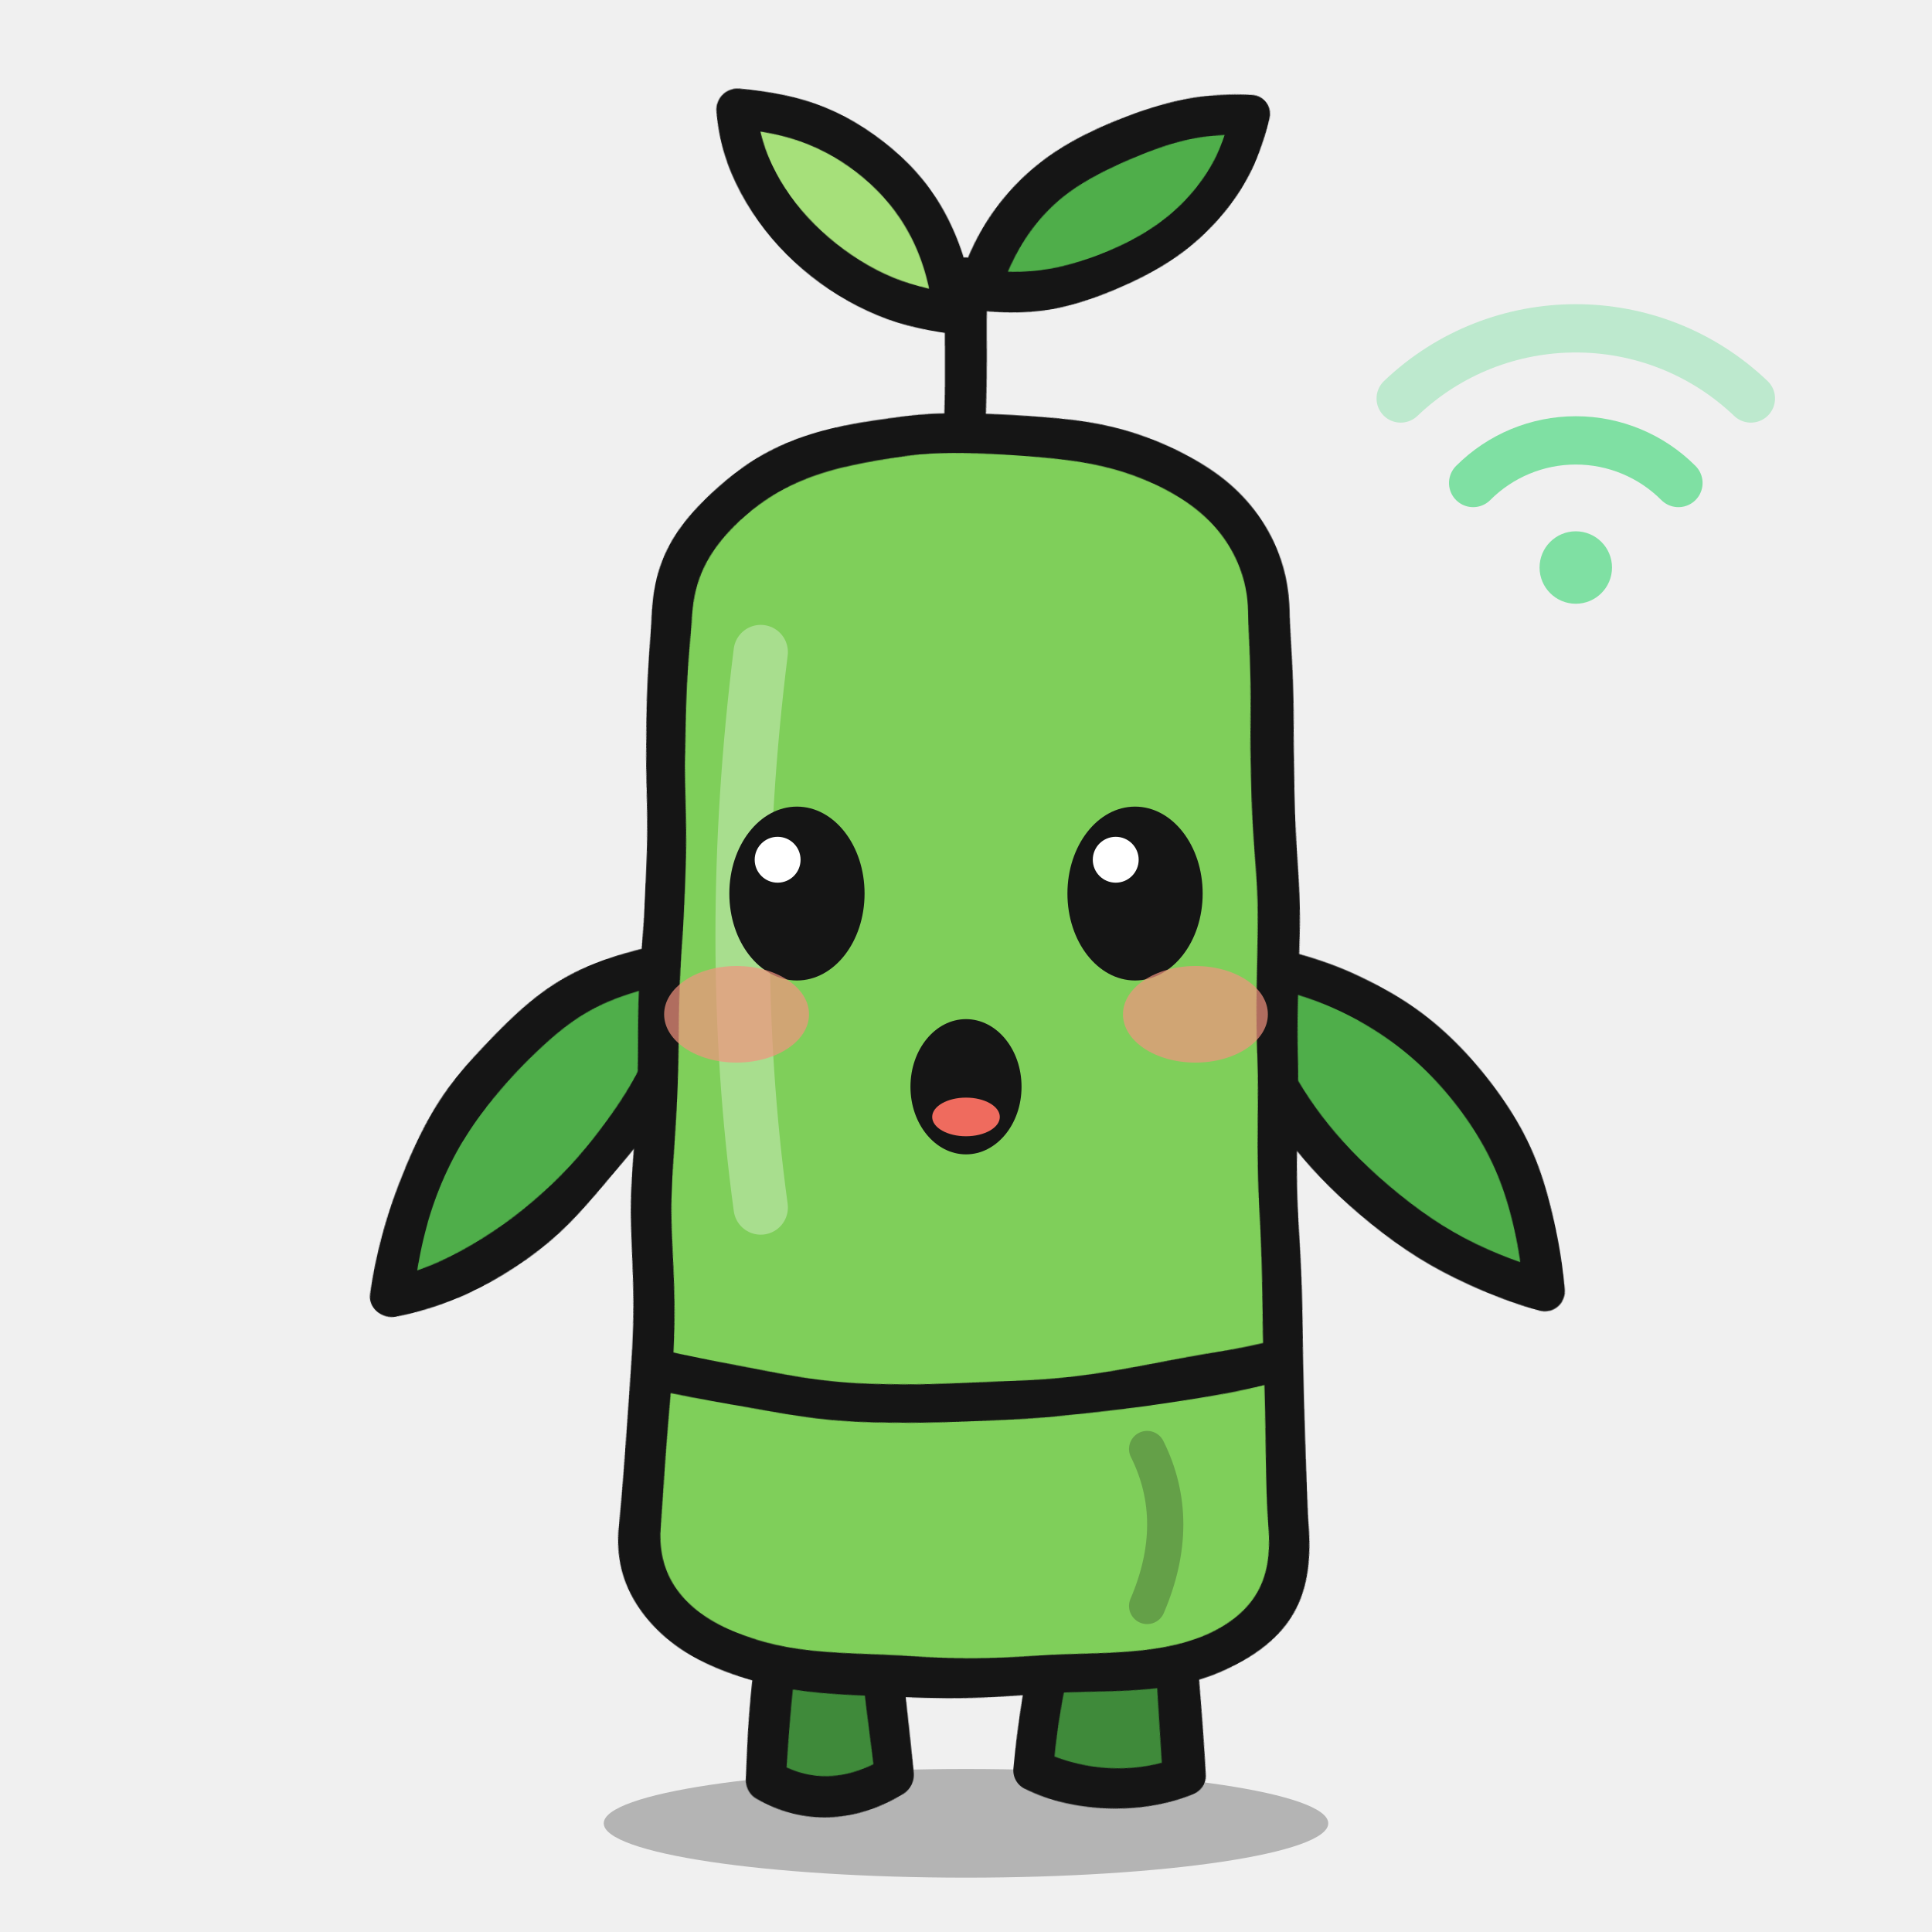
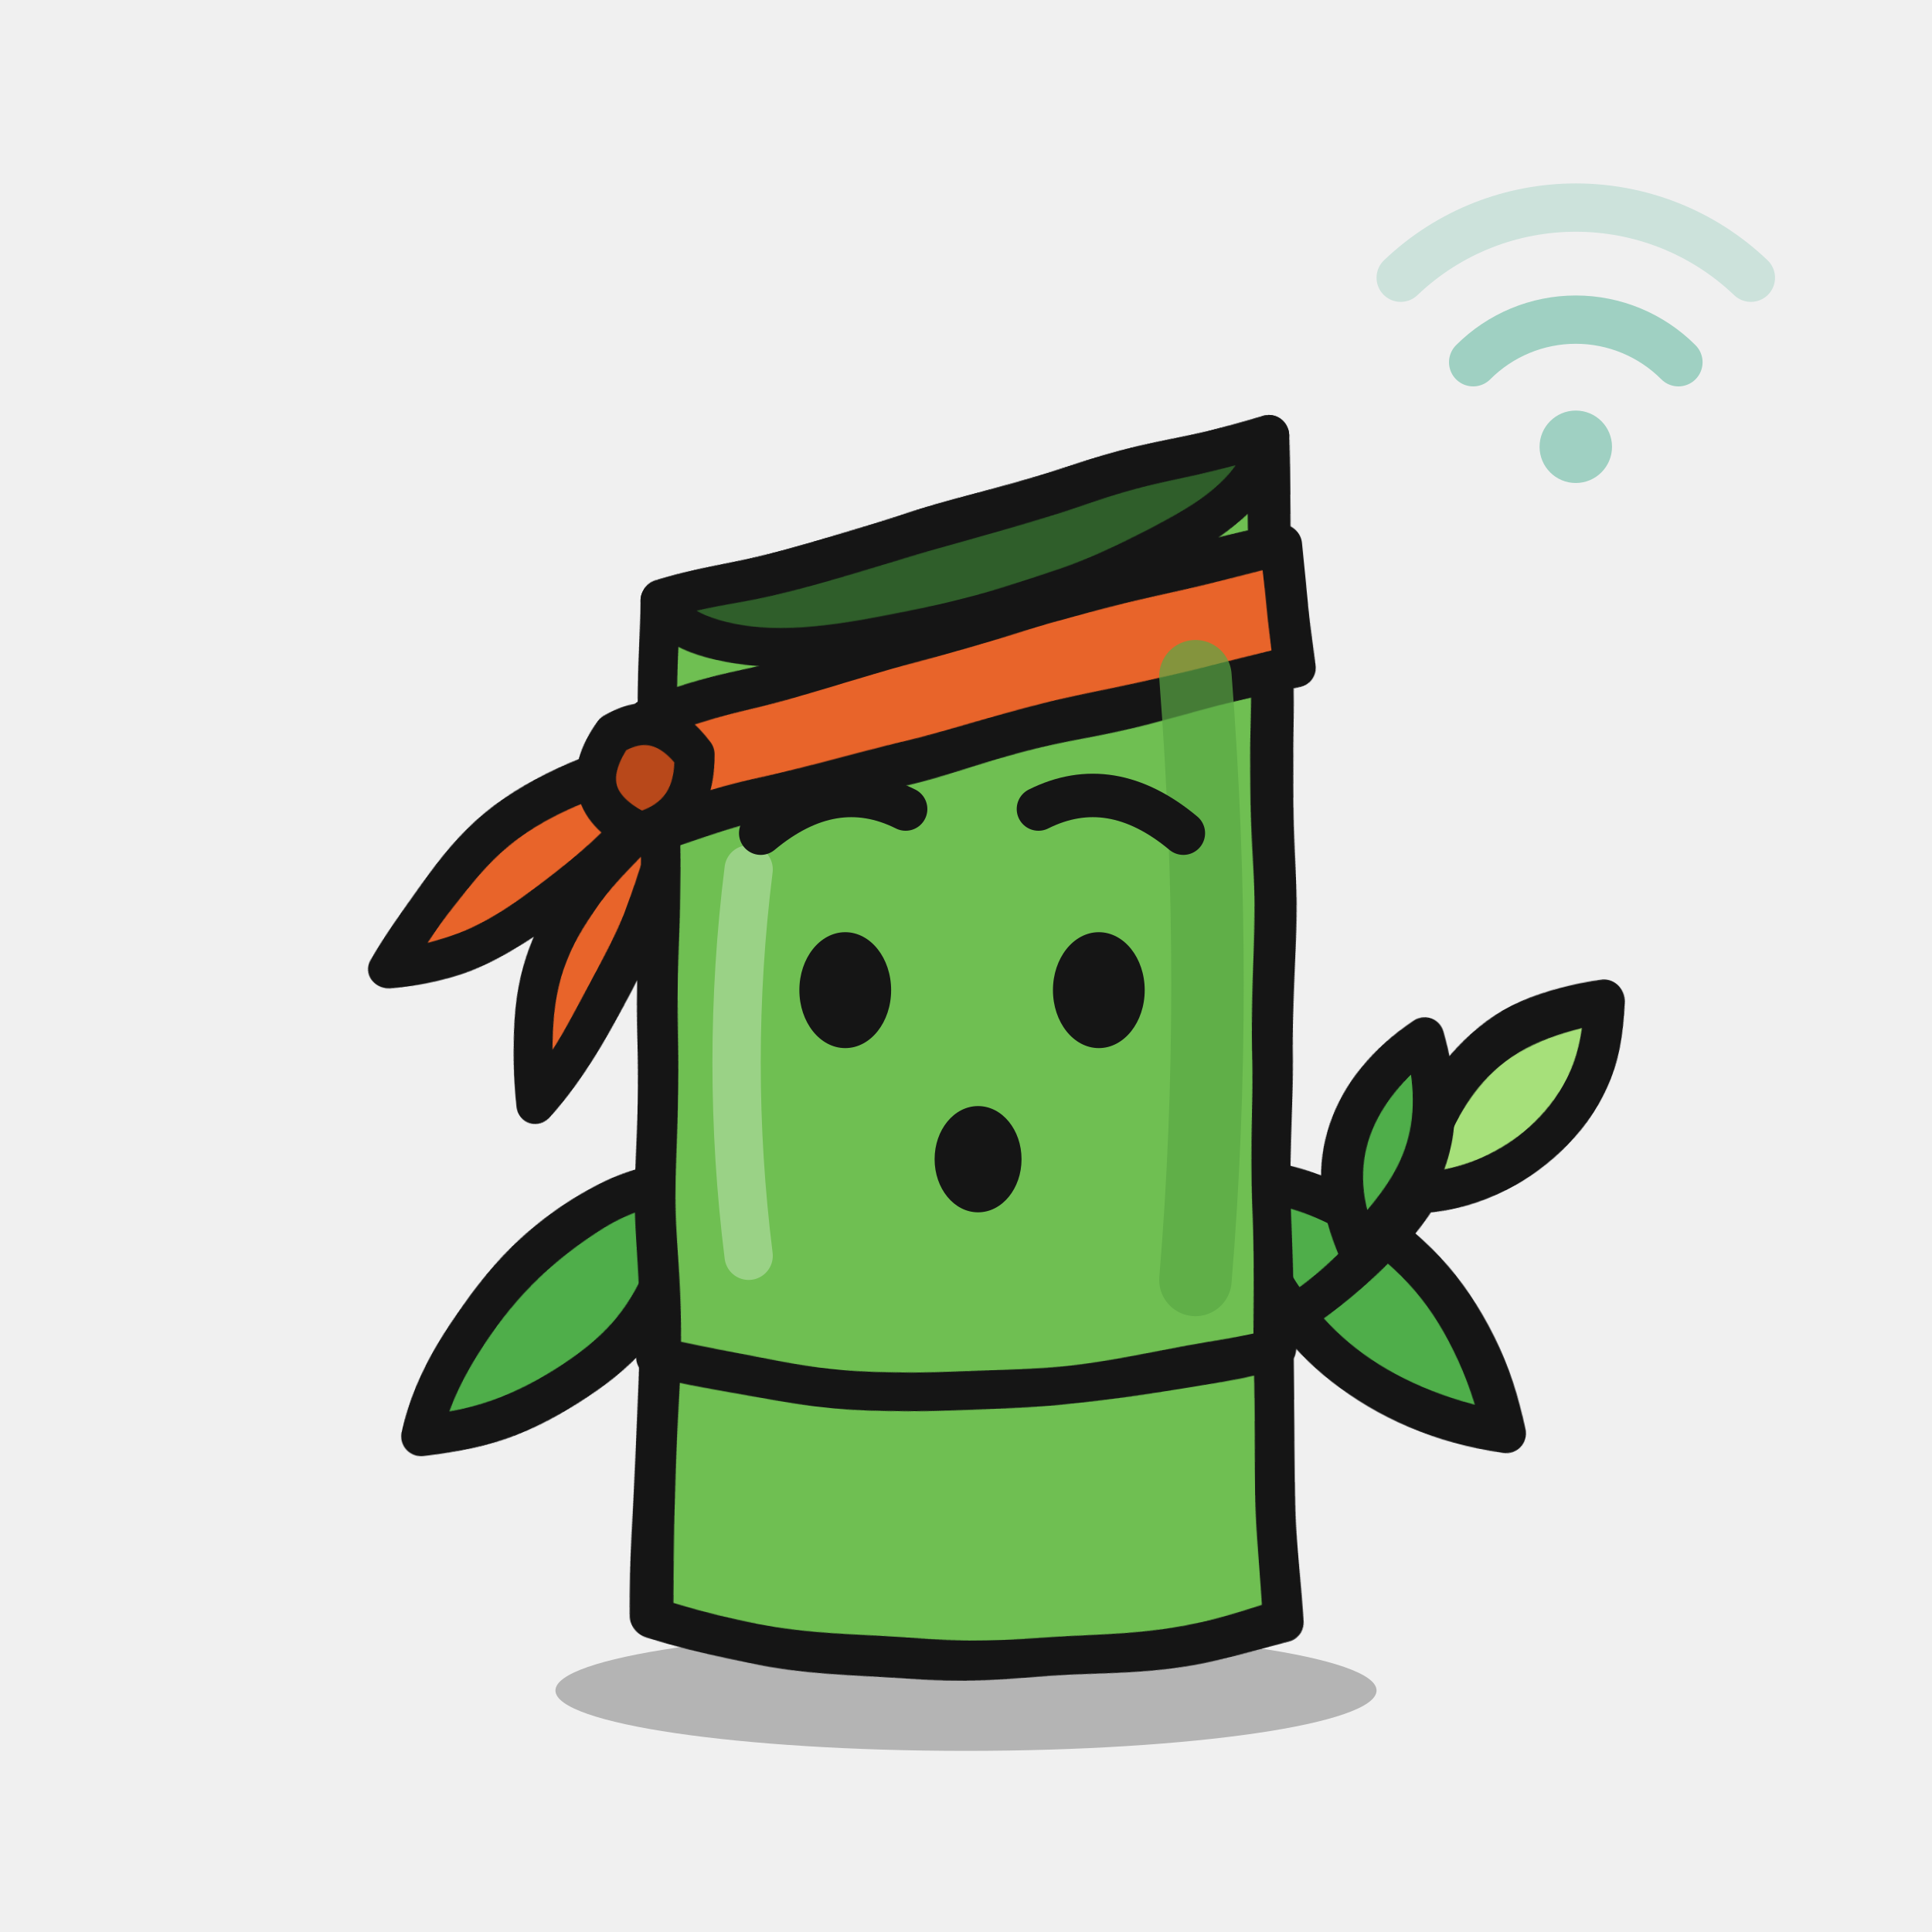
<svg xmlns="http://www.w3.org/2000/svg" class="brote-art mood-sinSenal" viewBox="0 0 160 160" width="160" height="160" fill="none" aria-label="Brote, buscando señal">
  <defs>
    <filter id="wR0" x="-5%" y="-5%" width="110%" height="110%">
      <feTurbulence type="fractalNoise" baseFrequency=".04" numOctaves="2" seed="7" />
-       <feDisplacementMap in="SourceGraphic" scale="2.4" />
+       <feDisplacementMap in="SourceGraphic" scale="2.2" />
    </filter>
  </defs>
-   <ellipse cx="80" cy="151" rx="30" ry="4.5" fill="#000" opacity=".25" />
+   <ellipse cx="80" cy="140" rx="34" ry="5" fill="#000" opacity=".25" />
  <g filter="url(#wR0)" stroke="#151515" stroke-width="3.4" stroke-linecap="round" stroke-linejoin="round">
-     <path d="M64 137l-1 10q5 3 11 0l-1-10M87 137l-1 10q6 3 12 0l-1-10" fill="#3f8a3a" />
+     <path d="M56 63c-12 1-20 8-24 17 9-1 15-6 20-11M55 67c-9 7-12 15-11 24 6-6 9-13 11-20" fill="#e8642a" />
    <g class="brote-arms" fill="#4fae4a">
-       <path d="M55 80c-14 3-22 14-23 27 12-3 21-13 24-21Z" />
-       <path d="M105 80c14 3 22 14 23 27-12-3-21-13-24-21Z" />
+       <path d="M56 98c-12 2-19 11-21 21 10-1 18-8 21-16Z" />
+       <path d="M104 98c12 2 19 11 21 21-10-1-18-8-21-16Z" />
    </g>
+     <path d="M55 50L105 36L106 134q-26 7-52 0Z" fill="#6fbf52" />
+     <path d="M55 50L105 36q-1 9-24 15T55 50Z" fill="#2f5e2a" />
+     <path d="M54 112q26 6 52 0" fill="none" />
    <g class="brote-leaves">
-       <path d="M80 39V23" fill="none" />
-       <path d="M79 26C70 25 62 18 61 9c10 1 17 7 18 17Z" fill="#a6e07a" />
-       <path d="M81 24c3-10 12-16 22-15-2 10-11 16-22 15Z" fill="#4fae4a" />
+       <path d="M106 110q8-4 12-12" fill="none" />
+       <path d="M117 99c1-9 7-15 16-16-1 9-7 15-16 16Z" fill="#a6e07a" />
+       <path d="M113 104c-3-7-1-14 5-18 2 7 0 13-5 18Z" fill="#4fae4a" />
    </g>
-     <path d="M56 52c0-11 10-16 24-16s25 4 25 15l2 76c0 9-9 12-27 12s-27-3-27-12Z" fill="#7fcf5a" />
-     <path d="M54 113q26 6 52 0" fill="none" />
+     <path d="M54 60q26-8 52-15l1 10q-26 7-53 14Z" fill="#e8642a" />
+     <path d="M51 61q-4 5 2 8 5-1 5-6-3-4-7-2Z" fill="#b8481a" />
  </g>
-   <path d="M63 54q-3 24 0 46" stroke="#fff" stroke-opacity=".32" stroke-width="4.5" stroke-linecap="round" fill="none" />
-   <path d="M95 120q3 6 0 13" stroke="#151515" stroke-opacity=".25" stroke-width="3" stroke-linecap="round" fill="none" />
-   <g class="brote-eyes">
-     <ellipse cx="66" cy="74" rx="5.6" ry="7.2" fill="#151515" />
-     <ellipse cx="94" cy="74" rx="5.6" ry="7.2" fill="#151515" />
-     <circle cx="64.4" cy="71.2" r="1.9" fill="#fff" />
-     <circle cx="92.4" cy="71.2" r="1.9" fill="#fff" />
+   <path d="M99 56q2 26 0 50" stroke="#5aa844" stroke-width="6" stroke-linecap="round" opacity=".7" />
+   <path d="M62 72q-2 16 0 32" stroke="#fff" stroke-opacity=".3" stroke-width="4" stroke-linecap="round" />
+   <path d="M63 69q6-5 12-2M86 67q6-3 12 2" stroke="#151515" stroke-width="3.6" stroke-linecap="round" fill="none" />
+   <g class="brote-eyes" fill="#151515">
+     <ellipse cx="70" cy="82" rx="3.8" ry="4.8" />
+     <ellipse cx="91" cy="82" rx="3.8" ry="4.8" />
  </g>
-   <ellipse cx="80" cy="90" rx="4.6" ry="5.6" fill="#151515" />
-   <ellipse cx="80" cy="92.5" rx="2.8" ry="1.6" fill="#ef6b5e" />
-   <ellipse cx="61" cy="84" rx="6" ry="4" fill="#f2937f" opacity=".7" />
-   <ellipse cx="99" cy="84" rx="6" ry="4" fill="#f2937f" opacity=".7" />
-   <g class="brote-wifi" stroke="#7fe0a3" stroke-width="4" stroke-linecap="round" fill="none">
-     <path d="M122 40a12 12 0 0 1 17 0" />
-     <path d="M116 33a21 21 0 0 1 29 0" opacity=".45" />
-     <circle cx="130.5" cy="47" r="3" fill="#7fe0a3" stroke="none" />
+   <ellipse cx="81" cy="96" rx="3.6" ry="4.4" fill="#151515" />
+   <g class="brote-wifi" stroke="#9fd0c2" stroke-width="4" stroke-linecap="round" fill="none">
+     <path d="M122 30a12 12 0 0 1 17 0" />
+     <path d="M116 23a21 21 0 0 1 29 0" opacity=".45" />
+     <circle cx="130.5" cy="37" r="3" fill="#9fd0c2" stroke="none" />
  </g>
</svg>
